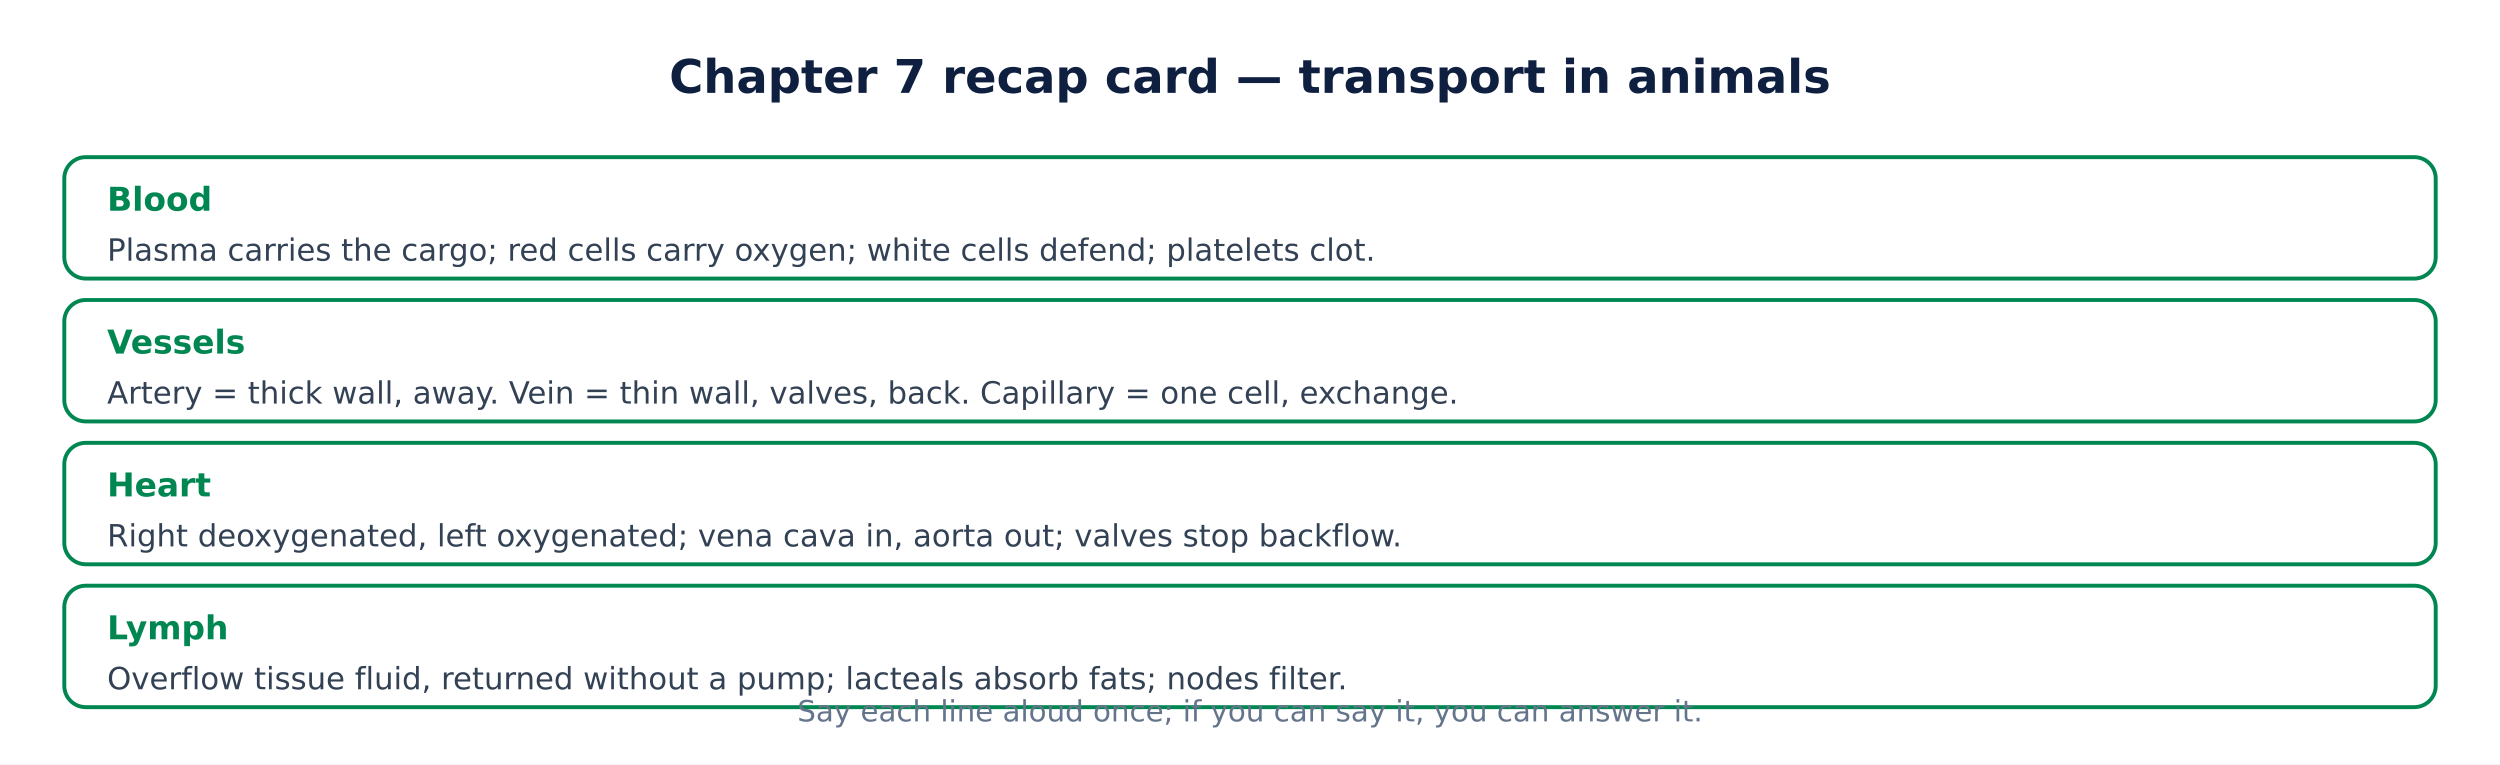
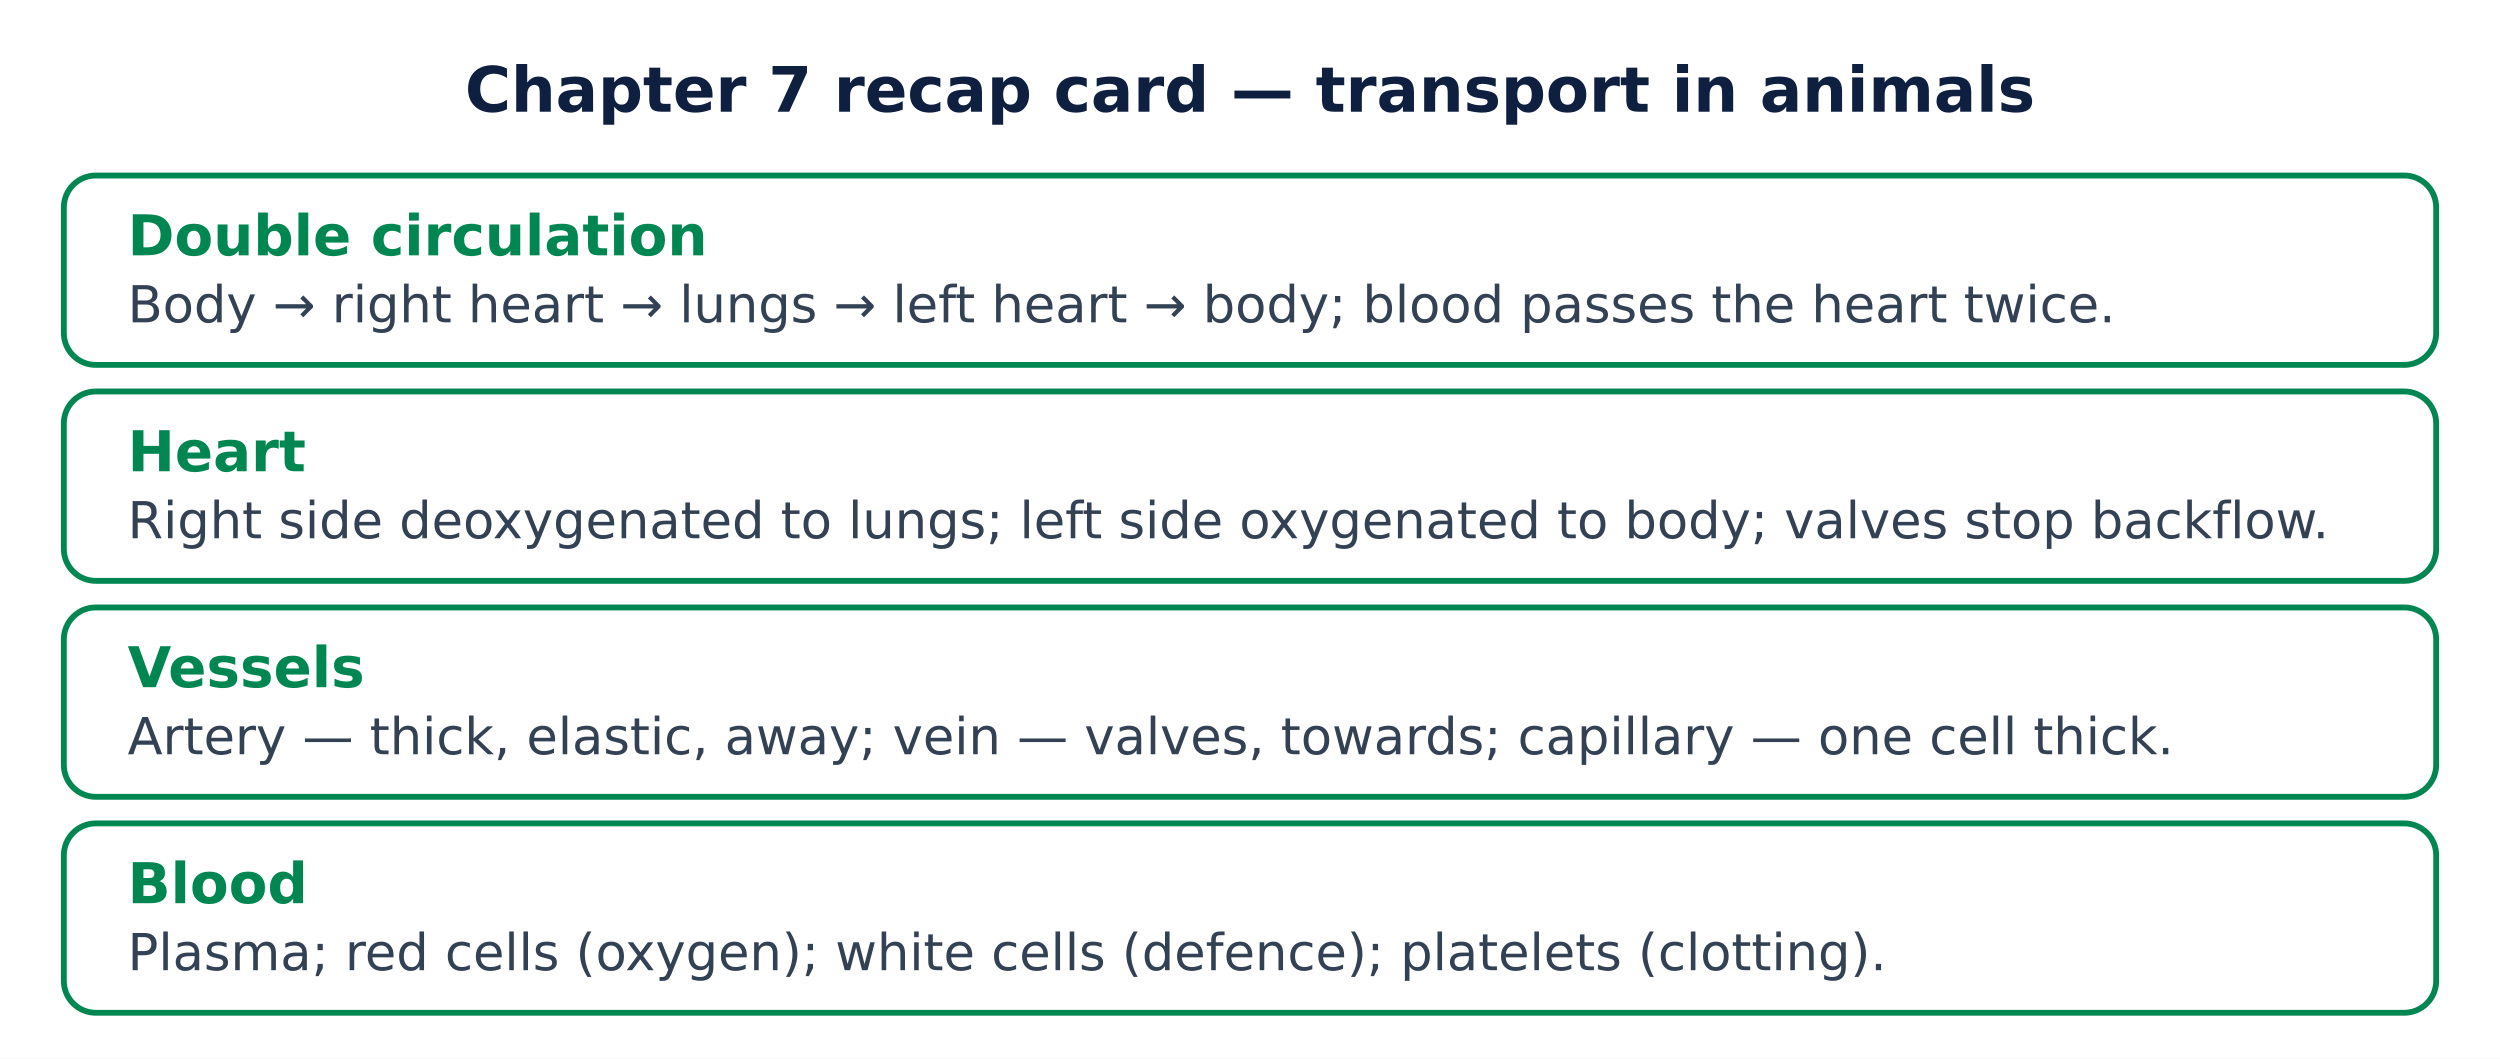
- <svg xmlns="http://www.w3.org/2000/svg" viewBox="0 0 700 214" width="700" height="214">
+ <svg xmlns="http://www.w3.org/2000/svg" viewBox="0 0 470 199" width="470" height="199">
  <defs>
    <marker id="ag" viewBox="0 0 10 10" refX="9" refY="5" markerWidth="7" markerHeight="7" orient="auto-start-reverse">
      <path d="M 0 1 L 10 5 L 0 9 z" fill="#008751" />
    </marker>
    <marker id="an" viewBox="0 0 10 10" refX="9" refY="5" markerWidth="7" markerHeight="7" orient="auto-start-reverse">
      <path d="M 0 1 L 10 5 L 0 9 z" fill="#0E1F40" />
    </marker>
    <marker id="aa" viewBox="0 0 10 10" refX="9" refY="5" markerWidth="7" markerHeight="7" orient="auto-start-reverse">
      <path d="M 0 1 L 10 5 L 0 9 z" fill="#D97706" />
    </marker>
    <marker id="ar" viewBox="0 0 10 10" refX="9" refY="5" markerWidth="7" markerHeight="7" orient="auto-start-reverse">
      <path d="M 0 1 L 10 5 L 0 9 z" fill="#DC2626" />
    </marker>
  </defs>
-   <rect x="0" y="0" width="700" height="214" fill="#FFFFFF" />
-   <text x="350" y="26" font-family="DejaVu Sans" font-size="13" fill="#0E1F40" text-anchor="middle" font-weight="bold">Chapter 7 recap card — transport in animals</text>
-   <rect x="18" y="44" width="664" height="34" rx="6" fill="#FFFFFF" stroke="#008751" stroke-width="1.1" />
-   <text x="30" y="59" font-family="DejaVu Sans" font-size="9.2" fill="#008751" text-anchor="start" font-weight="bold">Blood</text>
-   <text x="30" y="73" font-family="DejaVu Sans" font-size="8.6" fill="#334155" text-anchor="start" font-weight="normal">Plasma carries the cargo; red cells carry oxygen; white cells defend; platelets clot.</text>
-   <rect x="18" y="84" width="664" height="34" rx="6" fill="#FFFFFF" stroke="#008751" stroke-width="1.1" />
-   <text x="30" y="99" font-family="DejaVu Sans" font-size="9.2" fill="#008751" text-anchor="start" font-weight="bold">Vessels</text>
-   <text x="30" y="113" font-family="DejaVu Sans" font-size="8.6" fill="#334155" text-anchor="start" font-weight="normal">Artery = thick wall, away. Vein = thin wall, valves, back. Capillary = one cell, exchange.</text>
-   <rect x="18" y="124" width="664" height="34" rx="6" fill="#FFFFFF" stroke="#008751" stroke-width="1.1" />
-   <text x="30" y="139" font-family="DejaVu Sans" font-size="9.2" fill="#008751" text-anchor="start" font-weight="bold">Heart</text>
-   <text x="30" y="153" font-family="DejaVu Sans" font-size="8.6" fill="#334155" text-anchor="start" font-weight="normal">Right deoxygenated, left oxygenated; vena cava in, aorta out; valves stop backflow.</text>
-   <rect x="18" y="164" width="664" height="34" rx="6" fill="#FFFFFF" stroke="#008751" stroke-width="1.1" />
-   <text x="30" y="179" font-family="DejaVu Sans" font-size="9.2" fill="#008751" text-anchor="start" font-weight="bold">Lymph</text>
-   <text x="30" y="193" font-family="DejaVu Sans" font-size="8.6" fill="#334155" text-anchor="start" font-weight="normal">Overflow tissue fluid, returned without a pump; lacteals absorb fats; nodes filter.</text>
-   <text x="350" y="202" font-family="DejaVu Sans" font-size="8.2" fill="#64748B" text-anchor="middle" font-weight="normal">Say each line aloud once; if you can say it, you can answer it.</text>
+   <rect x="0" y="0" width="470" height="199" fill="#FFFFFF" />
+   <text x="235.0" y="21" font-family="DejaVu Sans" font-size="11.8" fill="#0E1F40" text-anchor="middle" font-weight="bold">Chapter 7 recap card — transport in animals</text>
+   <rect x="12" y="33" width="446" height="35.6" rx="6" fill="#FFFFFF" stroke="#008751" stroke-width="1.1" />
+   <text x="24" y="48" font-family="DejaVu Sans" font-size="10.6" fill="#008751" text-anchor="start" font-weight="bold">Double circulation</text>
+   <text x="24" y="60.6" font-family="DejaVu Sans" font-size="9.6" fill="#334155" text-anchor="start" font-weight="normal">Body → right heart → lungs → left heart → body; blood passes the heart twice.</text>
+   <rect x="12" y="73.6" width="446" height="35.6" rx="6" fill="#FFFFFF" stroke="#008751" stroke-width="1.1" />
+   <text x="24" y="88.6" font-family="DejaVu Sans" font-size="10.6" fill="#008751" text-anchor="start" font-weight="bold">Heart</text>
+   <text x="24" y="101.2" font-family="DejaVu Sans" font-size="9.6" fill="#334155" text-anchor="start" font-weight="normal">Right side deoxygenated to lungs; left side oxygenated to body; valves stop backflow.</text>
+   <rect x="12" y="114.2" width="446" height="35.6" rx="6" fill="#FFFFFF" stroke="#008751" stroke-width="1.1" />
+   <text x="24" y="129.2" font-family="DejaVu Sans" font-size="10.6" fill="#008751" text-anchor="start" font-weight="bold">Vessels</text>
+   <text x="24" y="141.8" font-family="DejaVu Sans" font-size="9.6" fill="#334155" text-anchor="start" font-weight="normal">Artery — thick, elastic, away; vein — valves, towards; capillary — one cell thick.</text>
+   <rect x="12" y="154.8" width="446" height="35.6" rx="6" fill="#FFFFFF" stroke="#008751" stroke-width="1.1" />
+   <text x="24" y="169.8" font-family="DejaVu Sans" font-size="10.6" fill="#008751" text-anchor="start" font-weight="bold">Blood</text>
+   <text x="24" y="182.4" font-family="DejaVu Sans" font-size="9.6" fill="#334155" text-anchor="start" font-weight="normal">Plasma; red cells (oxygen); white cells (defence); platelets (clotting).</text>
</svg>
